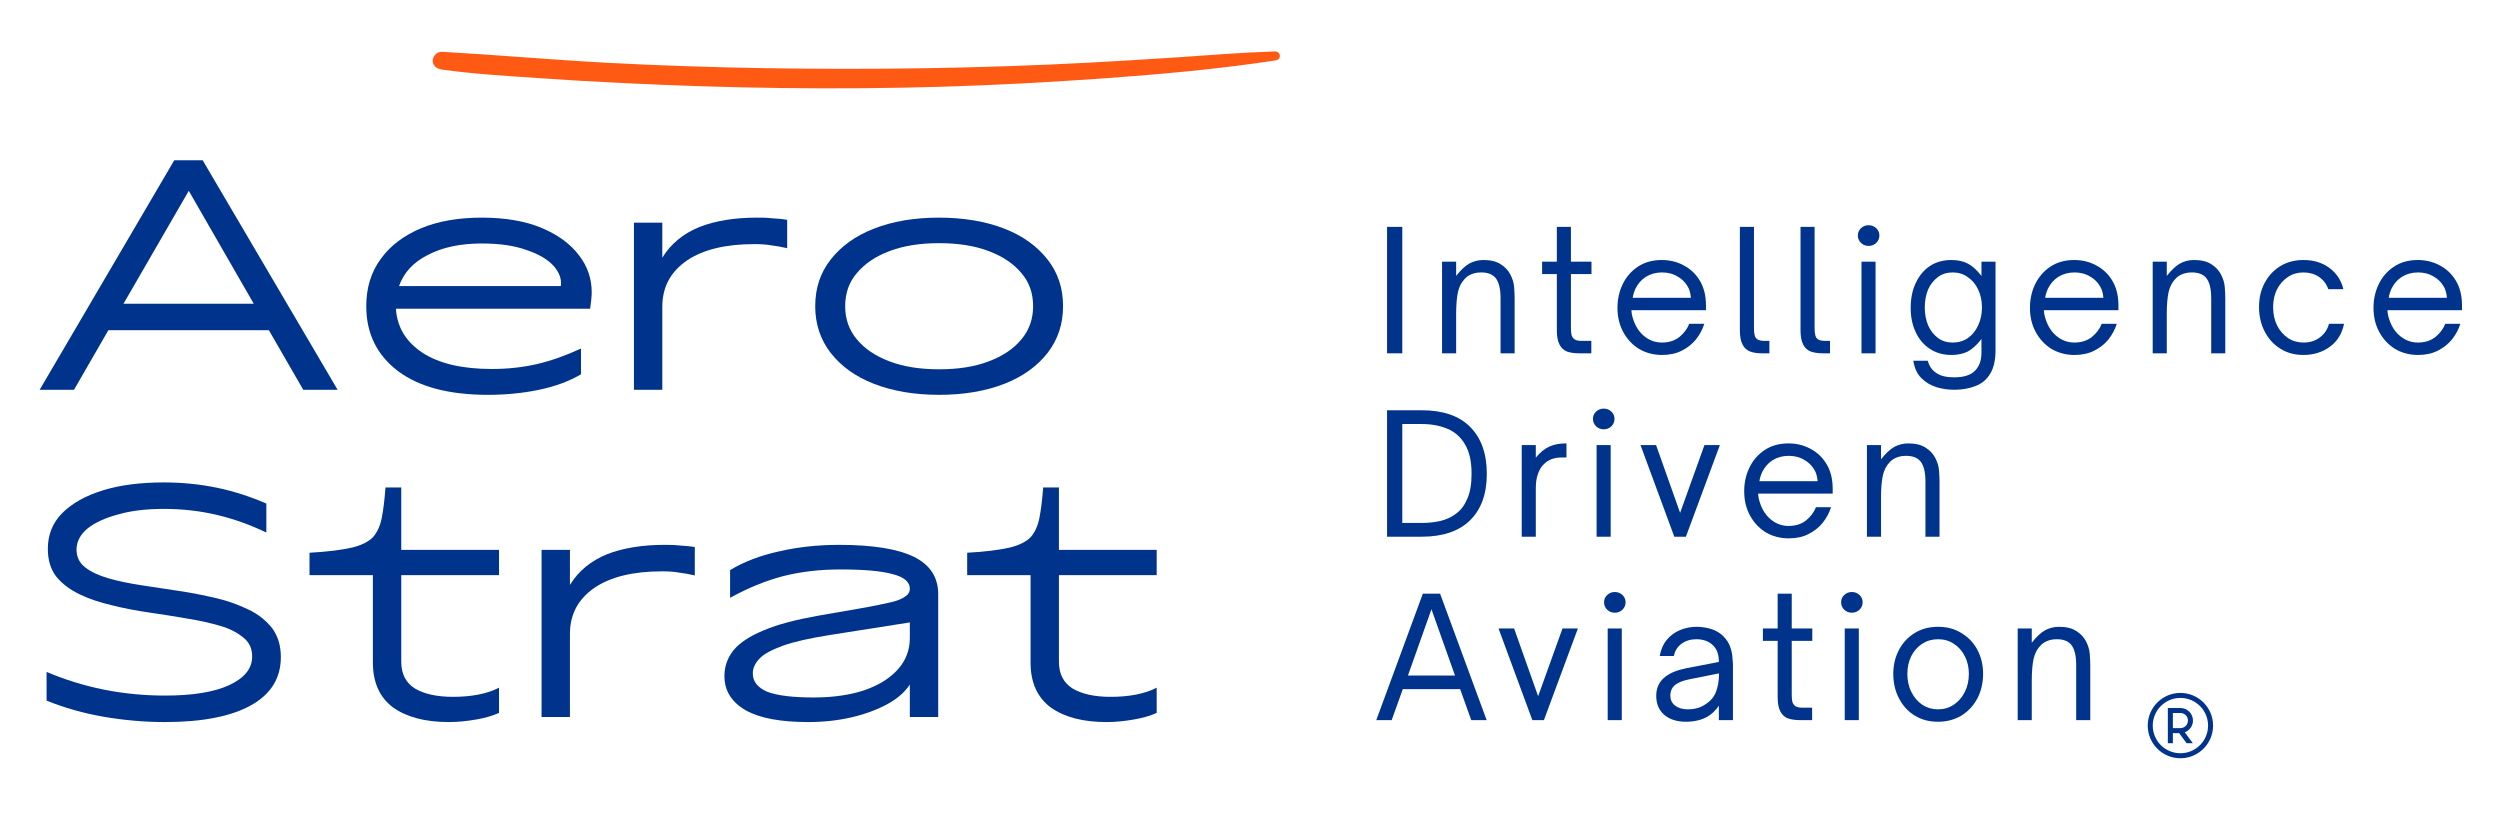
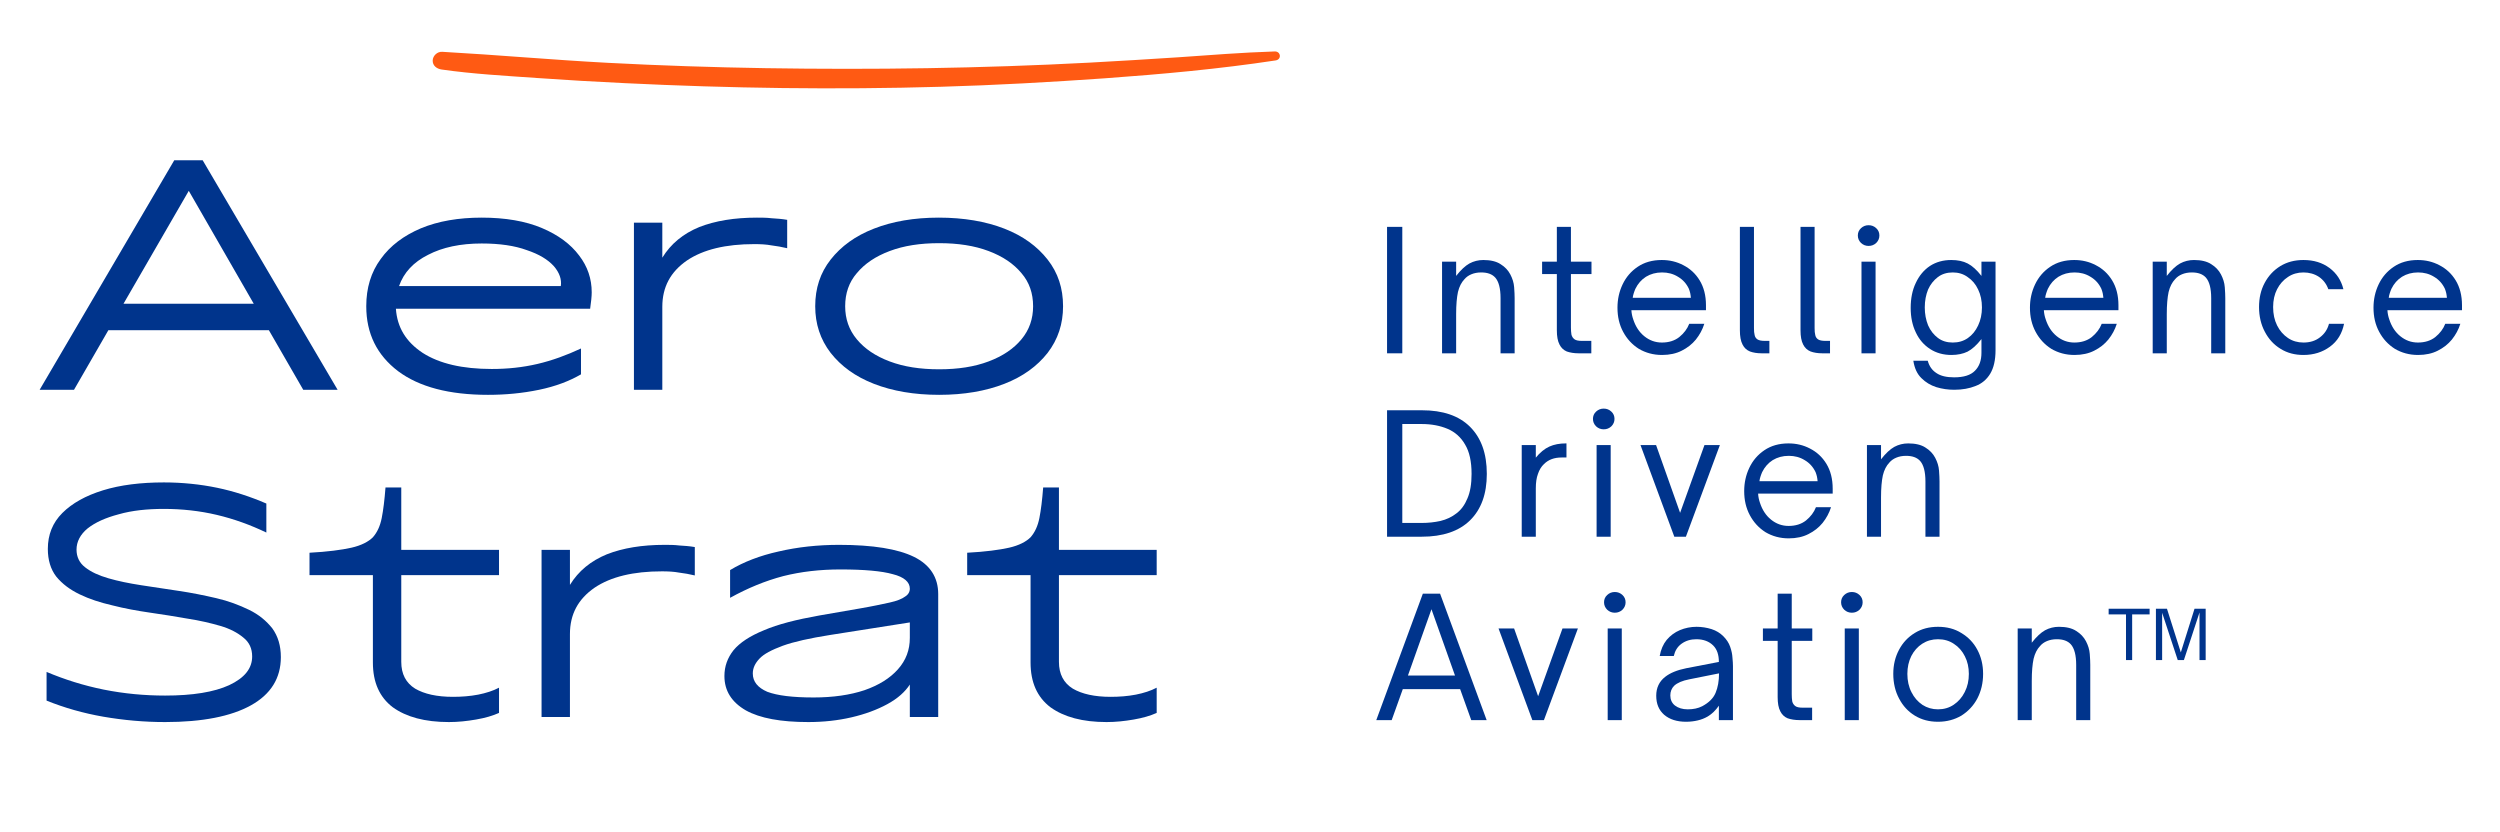
<svg xmlns="http://www.w3.org/2000/svg" xmlns:xlink="http://www.w3.org/1999/xlink" version="1.1" width="373" height="124" viewBox="0 0 373 124">
  <defs>
    <clipPath id="clip_1">
      <path transform="matrix(1,0,0,-1,-148,607.92)" d="M148 483.92H521V607.92H148Z" clip-rule="evenodd" />
    </clipPath>
    <clipPath id="clip_2">
      <path transform="matrix(.24,0,0,.24,-148,-210)" d="M0 0H6000V3375H0Z" clip-rule="evenodd" />
    </clipPath>
    <clipPath id="clip_3">
      <path transform="matrix(.24,0,0,.24,-148,-210)" d="M0 0H6000V3375H0Z" clip-rule="evenodd" />
    </clipPath>
    <clipPath id="clip_4">
      <path transform="matrix(.24,0,0,.24,-148,-210)" d="M0 0H6000V3375H0Z" clip-rule="evenodd" />
    </clipPath>
    <clipPath id="clip_5">
      <path transform="matrix(.24,0,0,.24,-148,554.88)" d="M0 0H6000V7H0Z" clip-rule="evenodd" />
    </clipPath>
    <clipPath id="clip_6">
      <path transform="matrix(.24,0,0,.24,1091.36,492)" d="M0 0H570V64H0Z" clip-rule="evenodd" />
    </clipPath>
    <clipPath id="clip_7">
      <path transform="matrix(.24,0,0,.24,-148,-210)" d="M5506.76 2641.411H5800.51V2907.036H5506.76Z" clip-rule="evenodd" />
    </clipPath>
    <clipPath id="clip_8">
      <path transform="matrix(.24,0,0,.24,-148,-210)" d="M5151.482 2679.117H5560.857V2910.367H5151.482Z" clip-rule="evenodd" />
    </clipPath>
    <clipPath id="clip_9">
      <path transform="matrix(.24,0,0,.24,-148,-210)" d="M885.543 904.903H1413.668V929.903H885.543Z" clip-rule="evenodd" />
    </clipPath>
    <clipPath id="clip_10">
      <path transform="matrix(.24,0,0,.24,64.4,6.959992)" d="M0 0H529V26H0Z" clip-rule="evenodd" />
    </clipPath>
    <clipPath id="clip_11">
      <path transform="matrix(.24,0,0,.24,64.4,6.959992)" d="M.543 2.27H528.668V27H.543Z" clip-rule="evenodd" />
    </clipPath>
    <clipPath id="clip_12">
      <path transform="matrix(.24,0,0,.24,-148,-210)" d="M1529.647 1591.15H2054.647V1616.15H1529.647Z" clip-rule="evenodd" />
    </clipPath>
    <clipPath id="clip_13">
      <path transform="matrix(.24,0,0,.24,218.96,171.84)" d="M0 0H526V26H0Z" clip-rule="evenodd" />
    </clipPath>
    <clipPath id="clip_14">
      <path transform="matrix(.24,0,0,.24,218.96,171.84)" d="M.647 1.371H525.647V26.371H.647Z" clip-rule="evenodd" />
    </clipPath>
    <clipPath id="clip_15">
      <path transform="matrix(.24,0,0,.24,-148,-210)" d="M0 0H6000V3375H0Z" clip-rule="evenodd" />
    </clipPath>
    <clipPath id="clip_16">
      <path transform="matrix(.24,0,0,.24,4.87999,13.44)" d="M0 0H716V439H0Z" clip-rule="evenodd" />
    </clipPath>
    <path id="font_17_1" d="M.017 0 .444 .728H.534L.962 0H.853L.744 .189H.235L.126 0H.017M.49 .631 .283 .273H.696L.49 .631Z" />
    <path id="font_17_297" d="M.421-.016C.298-.016 .203 .009 .136 .059 .069 .11 .035 .178 .035 .265 .035 .323 .05 .373 .081 .415 .111 .457 .154 .489 .208 .512 .263 .535 .328 .546 .401 .546 .476 .546 .54 .535 .592 .513 .644 .491 .683 .462 .71 .426 .737 .391 .75 .352 .75 .309 .75 .296 .748 .278 .745 .257H.129C.133 .198 .161 .152 .214 .117 .267 .083 .34 .066 .433 .066 .483 .066 .531 .071 .578 .082 .625 .093 .671 .11 .716 .131V.049C.68 .028 .636 .011 .583 0 .53-.011 .476-.016 .421-.016M.401 .464C.334 .464 .277 .452 .231 .428 .185 .405 .154 .372 .139 .329H.652C.655 .35 .648 .371 .63 .392 .611 .413 .583 .43 .544 .443 .506 .457 .458 .464 .401 .464Z" />
    <path id="font_17_420" d="M.06 0V.53H.15V.419C.177 .463 .216 .495 .267 .516 .318 .536 .379 .546 .45 .546 .465 .546 .481 .546 .497 .544 .513 .543 .529 .542 .546 .539V.449C.529 .453 .513 .456 .496 .458 .48 .461 .462 .462 .442 .462 .351 .462 .28 .445 .228 .41 .176 .374 .15 .326 .15 .263V0H.06Z" />
    <path id="font_17_381" d="M.428-.016C.349-.016 .28-.004 .221 .019 .162 .042 .117 .075 .084 .117 .051 .16 .035 .209 .035 .265 .035 .322 .051 .371 .084 .413 .117 .455 .162 .488 .221 .511 .28 .534 .348 .546 .427 .546 .506 .546 .576 .534 .635 .511 .694 .488 .739 .455 .772 .413 .805 .371 .821 .322 .821 .265 .821 .209 .805 .16 .772 .117 .739 .075 .694 .042 .635 .019 .576-.004 .507-.016 .428-.016M.428 .065C.488 .065 .54 .073 .585 .09 .63 .107 .664 .13 .689 .16 .714 .19 .726 .225 .726 .265 .726 .306 .714 .341 .689 .37 .664 .4 .63 .423 .585 .44 .54 .457 .488 .465 .428 .465 .368 .465 .316 .457 .271 .44 .226 .423 .192 .4 .167 .37 .142 .341 .13 .306 .13 .265 .13 .225 .142 .19 .167 .16 .192 .13 .226 .107 .271 .09 .316 .073 .368 .065 .428 .065Z" />
    <path id="font_17_175" d="M.415-.016C.348-.016 .283-.01 .219 .001 .156 .012 .096 .029 .039 .052V.143C.096 .119 .156 .1 .22 .087 .285 .074 .35 .068 .415 .068 .502 .068 .57 .079 .618 .101 .667 .124 .691 .154 .691 .192 .691 .217 .682 .237 .663 .252 .645 .267 .621 .28 .59 .289 .559 .298 .525 .306 .486 .312 .447 .319 .408 .325 .367 .331 .326 .337 .287 .344 .248 .354 .209 .363 .175 .374 .144 .389 .113 .404 .089 .422 .07 .445 .052 .468 .043 .498 .043 .533 .043 .578 .058 .616 .089 .647 .12 .678 .163 .702 .218 .719 .273 .736 .338 .744 .411 .744 .47 .744 .527 .738 .58 .727 .633 .716 .685 .699 .736 .677V.585C.686 .609 .634 .628 .579 .641 .524 .654 .468 .66 .411 .66 .358 .66 .31 .655 .268 .643 .226 .632 .193 .617 .169 .598 .146 .579 .134 .556 .134 .531 .134 .508 .143 .489 .161 .475 .18 .46 .204 .449 .235 .44 .266 .431 .3 .424 .339 .418 .378 .412 .417 .406 .458 .4 .499 .394 .538 .386 .577 .377 .616 .368 .65 .355 .681 .34 .712 .325 .736 .305 .755 .281 .773 .256 .782 .226 .782 .19 .782 .123 .75 .072 .687 .037 .624 .002 .533-.016 .415-.016Z" />
    <path id="font_17_441" d="M.455-.016C.379-.016 .32-0 .277 .031 .235 .063 .214 .11 .214 .173V.45H.013V.521C.07 .524 .115 .53 .146 .537 .177 .544 .2 .556 .214 .57 .228 .586 .237 .606 .242 .631 .247 .656 .251 .689 .254 .728H.304V.53H.614V.45H.304V.175C.304 .136 .319 .108 .348 .09 .377 .073 .417 .064 .468 .064 .495 .064 .522 .066 .548 .071 .573 .076 .595 .083 .614 .093V.013C.594 .004 .57-.003 .541-.008 .512-.013 .484-.016 .455-.016Z" />
    <path id="font_17_253" d="M.306-.016C.219-.016 .153-.004 .108 .021 .063 .047 .04 .083 .04 .13 .04 .161 .05 .188 .069 .212 .089 .236 .121 .257 .165 .275 .209 .294 .268 .309 .341 .322L.468 .344C.509 .351 .541 .358 .564 .363 .587 .368 .604 .375 .613 .382 .623 .388 .628 .397 .628 .407 .628 .428 .61 .444 .574 .453 .539 .463 .483 .468 .408 .468 .343 .468 .283 .461 .227 .447 .17 .432 .114 .409 .058 .378V.466C.101 .492 .153 .512 .212 .525 .272 .539 .336 .546 .404 .546 .511 .546 .59 .533 .641 .508 .692 .483 .718 .443 .718 .39V0H.628V.103C.613 .08 .59 .059 .557 .041 .524 .023 .486 .009 .443-.001 .4-.011 .354-.016 .306-.016M.323 .062C.385 .062 .439 .07 .484 .085 .53 .101 .565 .123 .59 .151 .616 .18 .628 .213 .628 .251V.3L.374 .26C.311 .25 .261 .239 .225 .226 .19 .213 .165 .2 .151 .185 .137 .17 .13 .155 .13 .138 .13 .112 .146 .093 .176 .08 .208 .068 .256 .062 .323 .062Z" />
    <clipPath id="clip_18">
      <path transform="matrix(.24,0,0,.24,7.279999,234.96)" d="M0 0H1382V111H0Z" clip-rule="evenodd" />
    </clipPath>
    <clipPath id="clip_19">
      <path transform="matrix(.24,0,0,.24,8.720001,181.68)" d="M0 0H1369V235H0Z" clip-rule="evenodd" />
    </clipPath>
    <clipPath id="clip_20">
      <path transform="matrix(.24,0,0,.24,204.8,28.56)" d="M0 0H695V357H0Z" clip-rule="evenodd" />
    </clipPath>
    <path id="font_21_39" d="M.171 0H.079V.763H.171V0Z" />
    <path id="font_21_170" d="M.156 0H.071V.553H.156V.467C.184 .503 .211 .528 .236 .542 .262 .556 .29 .563 .32 .563 .363 .563 .398 .555 .424 .538 .45 .522 .47 .501 .483 .476 .496 .451 .504 .426 .506 .399 .508 .372 .509 .35 .509 .333V0H.424V.333C.424 .392 .413 .433 .392 .457 .373 .478 .345 .488 .307 .488 .284 .488 .265 .484 .248 .477 .231 .47 .217 .46 .206 .447 .188 .428 .175 .403 .167 .37 .16 .337 .156 .293 .156 .236V0Z" />
    <path id="font_21_199" d="M.324 0H.247C.22 0 .196 .004 .176 .011 .157 .019 .142 .033 .132 .053 .121 .074 .116 .102 .116 .139V.478H.027V.553H.116V.763H.201V.553H.325V.478H.201V.156C.201 .14 .202 .126 .204 .113 .207 .101 .213 .092 .222 .085 .231 .078 .246 .075 .267 .075H.324V0Z" />
    <path id="font_21_135" d="M.317-.01C.264-.01 .218 .003 .177 .027 .136 .053 .105 .087 .082 .13 .059 .173 .048 .221 .048 .275 .048 .325 .058 .372 .079 .416 .1 .46 .13 .495 .17 .522 .21 .549 .258 .563 .315 .563 .362 .563 .405 .553 .445 .532 .486 .511 .519 .481 .544 .44 .569 .399 .582 .349 .582 .29V.26H.132C.133 .241 .137 .222 .143 .205 .157 .162 .179 .128 .21 .103 .241 .078 .276 .065 .316 .065 .358 .065 .393 .076 .421 .098 .449 .121 .469 .147 .481 .178H.572C.561 .143 .544 .112 .521 .083 .498 .055 .47 .033 .436 .016 .403-.001 .363-.01 .317-.01M.14 .335H.491C.49 .344 .489 .354 .487 .363 .485 .372 .482 .381 .479 .389 .464 .421 .442 .445 .413 .462 .384 .48 .352 .488 .317 .488 .28 .488 .248 .479 .22 .462 .193 .445 .171 .42 .156 .389 .152 .38 .149 .371 .146 .362 .143 .353 .141 .344 .14 .335Z" />
    <path id="font_21_164" d="M.247 0H.2C.173 0 .149 .004 .13 .011 .11 .019 .095 .033 .085 .053 .074 .074 .069 .102 .069 .139V.763H.154V.152C.154 .135 .155 .121 .158 .11 .16 .099 .166 .09 .175 .084 .184 .078 .199 .075 .22 .075H.247V0Z" />
    <path id="font_21_150" d="M.114 .648C.096 .648 .081 .654 .068 .666 .055 .679 .049 .694 .049 .711 .049 .728 .055 .743 .068 .755 .081 .767 .096 .773 .114 .773 .132 .773 .147 .767 .16 .755 .173 .743 .179 .728 .179 .711 .179 .694 .173 .679 .16 .666 .147 .654 .132 .648 .114 .648M.156 0H.071V.553H.156V0Z" />
    <path id="font_21_145" d="M.315-.22C.278-.22 .242-.215 .206-.204 .172-.193 .142-.175 .117-.15 .091-.125 .075-.09 .068-.045H.155C.164-.078 .181-.102 .207-.119 .233-.137 .269-.145 .314-.145 .372-.145 .414-.132 .44-.105 .466-.079 .479-.043 .479 .003V.086C.45 .049 .422 .024 .395 .01 .368-.003 .335-.01 .298-.01 .249-.01 .206 .002 .169 .026 .132 .05 .103 .083 .083 .126 .062 .169 .052 .219 .052 .274 .052 .331 .062 .382 .083 .425 .103 .468 .131 .502 .168 .527 .205 .551 .248 .563 .297 .563 .336 .563 .369 .556 .396 .542 .423 .528 .451 .503 .479 .467V.553H.564V.019C.564-.041 .553-.088 .532-.123 .511-.158 .481-.183 .444-.197 .407-.212 .364-.22 .315-.22M.306 .065C.341 .065 .371 .074 .397 .092 .424 .111 .444 .136 .459 .168 .474 .2 .482 .236 .482 .277 .482 .318 .474 .354 .459 .385 .444 .417 .423 .442 .396 .46 .37 .479 .34 .488 .306 .488 .271 .488 .241 .479 .216 .46 .191 .441 .171 .416 .157 .385 .144 .353 .137 .317 .137 .277 .137 .237 .144 .201 .157 .169 .171 .137 .191 .112 .216 .093 .241 .074 .271 .065 .306 .065Z" />
    <path id="font_21_127" d="M.316-.01C.264-.01 .218 .002 .178 .027 .137 .052 .106 .086 .083 .13 .06 .173 .048 .223 .048 .279 .048 .334 .059 .382 .082 .425 .105 .468 .136 .501 .176 .526 .217 .551 .263 .563 .316 .563 .378 .563 .43 .547 .473 .515 .516 .483 .544 .44 .557 .387H.466C.455 .418 .436 .443 .41 .461 .383 .479 .351 .488 .316 .488 .281 .488 .25 .479 .223 .461 .195 .443 .173 .418 .157 .387 .141 .356 .133 .32 .133 .279 .133 .237 .141 .2 .157 .168 .173 .136 .195 .111 .223 .092 .25 .074 .281 .065 .316 .065 .355 .065 .388 .075 .415 .096 .443 .117 .461 .144 .47 .178H.561C.549 .119 .521 .073 .476 .04 .431 .007 .378-.01 .316-.01Z" />
    <path id="font_21_20" d="M.288 0H.079V.763H.289C.416 .763 .513 .73 .58 .663 .647 .596 .681 .502 .681 .379 .681 .258 .647 .165 .58 .099 .513 .033 .415 0 .288 0M.171 .68V.083H.287C.327 .083 .365 .087 .401 .095 .438 .104 .47 .119 .498 .141 .526 .162 .548 .192 .564 .231 .581 .27 .589 .319 .589 .379 .589 .454 .576 .513 .55 .556 .525 .6 .489 .632 .444 .651 .399 .67 .347 .68 .288 .68H.171Z" />
    <path id="font_21_189" d="M.156 0H.071V.553H.156V.477C.181 .508 .209 .531 .238 .544 .267 .557 .3 .563 .337 .563H.341V.478H.312C.267 .478 .232 .465 .205 .438 .189 .423 .177 .403 .169 .379 .16 .355 .156 .326 .156 .291V0Z" />
    <path id="font_21_212" d="M.294 0H.224L.02 .553H.114L.259 .144 .406 .553H.499L.294 0Z" />
    <path id="font_21_1" d="" />
    <path id="font_21_2" d="M.107 0H.014L.295 .763H.399L.68 0H.587L.52 .187H.174L.107 0M.347 .669 .205 .269H.489L.347 .669Z" />
    <path id="font_21_114" d="M.228-.01C.173-.01 .129 .004 .096 .032 .064 .06 .048 .098 .048 .147 .048 .195 .066 .233 .102 .261 .131 .284 .174 .302 .229 .313L.426 .351C.426 .394 .415 .427 .392 .45 .367 .475 .333 .488 .29 .488 .256 .488 .226 .479 .201 .461 .176 .443 .161 .418 .154 .387H.069C.076 .426 .09 .458 .111 .484 .133 .51 .16 .53 .191 .543 .222 .556 .256 .563 .291 .563 .323 .563 .353 .558 .382 .549 .41 .54 .434 .525 .453 .506 .472 .487 .486 .466 .494 .443 .502 .42 .507 .398 .508 .376 .51 .355 .511 .339 .511 .326V0H.426V.087C.407 .059 .384 .037 .359 .022 .34 .011 .32 .003 .298-.002 .277-.007 .253-.01 .228-.01M.238 .065C.272 .065 .301 .071 .326 .084 .365 .105 .392 .131 .406 .164 .42 .197 .427 .236 .427 .282L.247 .246C.206 .238 .175 .225 .156 .207 .141 .192 .133 .172 .133 .149 .133 .124 .142 .103 .161 .088 .181 .073 .206 .065 .238 .065Z" />
    <path id="font_21_175" d="M.318-.01C.265-.01 .219 .002 .178 .027 .137 .052 .106 .086 .083 .13 .06 .173 .048 .223 .048 .279 .048 .334 .06 .382 .083 .425 .106 .468 .137 .501 .178 .526 .219 .551 .265 .563 .318 .563 .371 .563 .418 .551 .458 .526 .5 .501 .532 .468 .555 .425 .578 .382 .59 .334 .59 .279 .59 .224 .578 .174 .555 .13 .532 .087 .5 .053 .459 .027 .418 .003 .371-.01 .318-.01M.318 .065C.353 .065 .385 .074 .413 .093 .441 .112 .463 .137 .479 .169 .496 .202 .504 .238 .504 .279 .504 .318 .496 .354 .48 .385 .464 .417 .442 .442 .414 .46 .386 .479 .354 .488 .318 .488 .283 .488 .251 .479 .223 .461 .195 .443 .173 .418 .157 .387 .141 .355 .133 .319 .133 .279 .133 .238 .141 .201 .158 .168 .174 .136 .196 .111 .224 .092 .252 .074 .283 .065 .318 .065Z" />
-     <clipPath id="clip_22">
-       <path transform="matrix(.24,0,0,.24,-148,-210)" d="M1948.717 1302.637H1998.717V1352.637H1948.717Z" clip-rule="evenodd" />
-     </clipPath>
    <clipPath id="clip_23">
      <path transform="matrix(.24,0,0,.24,-148,-210)" d="M2037.86 1916.755H2087.859V1966.755H2037.86Z" clip-rule="evenodd" />
    </clipPath>
    <clipPath id="clip_24">
      <path transform="matrix(.24,0,0,.24,-148,-210)" d="M0 0H6000V3375H0Z" clip-rule="evenodd" />
    </clipPath>
  </defs>
  <g>
    <g clip-path="url(#clip_1)">
      <g clip-path="url(#clip_2)" />
      <g clip-path="url(#clip_3)" />
      <g clip-path="url(#clip_4)">
        <g opacity=".2">
          <g clip-path="url(#clip_5)" />
        </g>
        <g>
          <g clip-path="url(#clip_6)" />
        </g>
      </g>
      <g clip-path="url(#clip_7)" />
      <g clip-path="url(#clip_8)" />
      <g clip-path="url(#clip_9)">
        <g>
          <g clip-path="url(#clip_10)">
            <g clip-path="url(#clip_11)">
              <path transform="matrix(.2713551,0,0,-.2569043,59.91718,74.62807)" d="M480.6 255.4C449.4 250.4 418 247.4 386.5 245 356.6 242.8 326.6 241 296.6 240.1 238.6 238.3 180.6 239.2 122.7 242.2 106.6 243 90.4 244 74.3 245.2 56.9 246.5 39.3 247.5 22.1 250.1 19.3 250.5 17 252.4 17.1 255.4 17.2 258.1 19.6 260.6 22.4 260.4 52.8 258.6 83.1 255.7 113.5 254 142.3 252.4 171.1 251.4 200 250.9 259.3 249.9 318.8 250.8 378 254.1 394.3 255 410.5 256.1 426.8 257.2 444.5 258.5 462.2 260 479.9 260.6 483.4 260.9 484.1 256 480.6 255.4Z" fill="#ff5a13" />
            </g>
          </g>
        </g>
      </g>
      <g clip-path="url(#clip_12)">
        <g>
          <g clip-path="url(#clip_13)">
            <g clip-path="url(#clip_14)" />
          </g>
        </g>
      </g>
      <g clip-path="url(#clip_15)">
        <g>
          <g clip-path="url(#clip_16)">
            <use data-text="A" xlink:href="#font_17_1" transform="matrix(47.04597,0,0,-47.04597,5.11375,58.15715)" fill="#00348c" />
            <use data-text="e" xlink:href="#font_17_297" transform="matrix(47.04597,0,0,-47.04597,52.99959,58.15715)" fill="#00348c" />
            <use data-text="r" xlink:href="#font_17_420" transform="matrix(47.04597,0,0,-47.04597,91.75993,58.15715)" fill="#00348c" />
            <use data-text="o" xlink:href="#font_17_381" transform="matrix(47.04597,0,0,-47.04597,119.9836,58.15715)" fill="#00348c" />
            <use data-text="S" xlink:href="#font_17_175" transform="matrix(47.04597,0,0,-47.04597,5.11375,106.979)" fill="#00348c" />
            <use data-text="t" xlink:href="#font_17_441" transform="matrix(47.04597,0,0,-47.04597,45.56748,106.979)" fill="#00348c" />
            <use data-text="r" xlink:href="#font_17_420" transform="matrix(47.04597,0,0,-47.04597,77.97759,106.979)" fill="#00348c" />
            <use data-text="a" xlink:href="#font_17_253" transform="matrix(47.04597,0,0,-47.04597,106.2013,106.979)" fill="#00348c" />
            <use data-text="t" xlink:href="#font_17_441" transform="matrix(47.04597,0,0,-47.04597,143.6916,106.979)" fill="#00348c" />
          </g>
        </g>
        <g>
          <g clip-path="url(#clip_18)" />
        </g>
        <g>
          <g clip-path="url(#clip_19)" />
        </g>
        <g>
          <g clip-path="url(#clip_20)">
            <use data-text="I" xlink:href="#font_21_39" transform="matrix(24.72503,0,0,-24.72503,204.995,52.71381)" fill="#00348c" />
            <use data-text="n" xlink:href="#font_21_170" transform="matrix(24.72503,0,0,-24.72503,213.3989,52.71381)" fill="#00348c" />
            <use data-text="t" xlink:href="#font_21_199" transform="matrix(24.72503,0,0,-24.72503,229.4138,52.71381)" fill="#00348c" />
            <use data-text="e" xlink:href="#font_21_135" transform="matrix(24.72503,0,0,-24.72503,240.1403,52.71381)" fill="#00348c" />
            <use data-text="l" xlink:href="#font_21_164" transform="matrix(24.72503,0,0,-24.72503,257.8853,52.71381)" fill="#00348c" />
            <use data-text="l" xlink:href="#font_21_164" transform="matrix(24.72503,0,0,-24.72503,266.9316,52.71381)" fill="#00348c" />
            <use data-text="i" xlink:href="#font_21_150" transform="matrix(24.72503,0,0,-24.72503,275.9779,52.71381)" fill="#00348c" />
            <use data-text="g" xlink:href="#font_21_145" transform="matrix(24.72503,0,0,-24.72503,283.7887,52.71381)" fill="#00348c" />
            <use data-text="e" xlink:href="#font_21_135" transform="matrix(24.72503,0,0,-24.72503,301.6819,52.71381)" fill="#00348c" />
            <use data-text="n" xlink:href="#font_21_170" transform="matrix(24.72503,0,0,-24.72503,319.4269,52.71381)" fill="#00348c" />
            <use data-text="c" xlink:href="#font_21_127" transform="matrix(24.72503,0,0,-24.72503,335.8621,52.71381)" fill="#00348c" />
            <use data-text="e" xlink:href="#font_21_135" transform="matrix(24.72503,0,0,-24.72503,352.9399,52.71381)" fill="#00348c" />
            <use data-text="D" xlink:href="#font_21_20" transform="matrix(24.72503,0,0,-24.72503,204.995,80.07661)" fill="#00348c" />
            <use data-text="r" xlink:href="#font_21_189" transform="matrix(24.72503,0,0,-24.72503,225.2854,80.07661)" fill="#00348c" />
            <use data-text="i" xlink:href="#font_21_150" transform="matrix(24.72503,0,0,-24.72503,236.457,80.07661)" fill="#00348c" />
            <use data-text="v" xlink:href="#font_21_212" transform="matrix(24.72503,0,0,-24.72503,244.2677,80.07661)" fill="#00348c" />
            <use data-text="e" xlink:href="#font_21_135" transform="matrix(24.72503,0,0,-24.72503,259.0471,80.07661)" fill="#00348c" />
            <use data-text="n" xlink:href="#font_21_170" transform="matrix(24.72503,0,0,-24.72503,276.7921,80.07661)" fill="#00348c" />
            <use data-text=" " xlink:href="#font_21_1" transform="matrix(24.72503,0,0,-24.72503,293.2401,80.07661)" fill="#00348c" />
            <use data-text="A" xlink:href="#font_21_2" transform="matrix(24.72503,0,0,-24.72503,204.995,107.4394)" fill="#00348c" />
            <use data-text="v" xlink:href="#font_21_212" transform="matrix(24.72503,0,0,-24.72503,223.0854,107.4394)" fill="#00348c" />
            <use data-text="i" xlink:href="#font_21_150" transform="matrix(24.72503,0,0,-24.72503,238.112,107.4394)" fill="#00348c" />
            <use data-text="a" xlink:href="#font_21_114" transform="matrix(24.72503,0,0,-24.72503,245.9227,107.4394)" fill="#00348c" />
            <use data-text="t" xlink:href="#font_21_199" transform="matrix(24.72503,0,0,-24.72503,262.358,107.4394)" fill="#00348c" />
            <use data-text="i" xlink:href="#font_21_150" transform="matrix(24.72503,0,0,-24.72503,273.4801,107.4394)" fill="#00348c" />
            <use data-text="o" xlink:href="#font_21_175" transform="matrix(24.72503,0,0,-24.72503,281.2908,107.4394)" fill="#00348c" />
            <use data-text="n" xlink:href="#font_21_170" transform="matrix(24.72503,0,0,-24.72503,299.2829,107.4394)" fill="#00348c" />
          </g>
        </g>
      </g>
-       <g clip-path="url(#clip_22)">
-         <path transform="matrix(.16,0,0,.16,319.6921,102.6328)" d="M35.156 4.688C18.355 4.688 4.688 18.355 4.688 35.156 4.687 51.957 18.355 65.625 35.156 65.625 51.957 65.625 65.625 51.957 65.625 35.156 65.625 18.355 51.957 4.688 35.156 4.688V4.688ZM35.156 9.375C49.422 9.375 60.938 20.891 60.938 35.156 60.938 49.422 49.422 60.938 35.156 60.938 20.891 60.938 9.375 49.422 9.375 35.156 9.375 20.891 20.891 9.375 35.156 9.375V9.375ZM23.438 18.75V51.562H28.125V42.188H33.977L40.898 51.562H46.727L39.23 41.41C43.676 39.742 46.875 35.477 46.875 30.469 46.875 24.023 41.602 18.75 35.156 18.75H23.438ZM28.125 23.438H35.156C39.07 23.438 42.188 26.555 42.188 30.469 42.188 34.383 39.07 37.5 35.156 37.5H28.125V23.438Z" fill="#00348c" />
-       </g>
+       <path transform="matrix(0.076591,0,0,0.076591,314.61,90.821)" d="M45.8 100H33.8V11H0V0H79.8V11H45.8ZM104.2 100H92.1V0H113.6L140.6 85.1L167.3 0H189V100H177V7.3L146.6 100H134.6L104.2 7.9Z" fill="#00348c" />
      <g clip-path="url(#clip_23)" />
      <g clip-path="url(#clip_24)" />
      <path transform="matrix(1,0,0,-1,-148,607.92)" d="M212.53 594.415H339.094V600.743H212.53Z" fill-opacity="0" />
      <path transform="matrix(1,0,0,-1,-148,607.92)" d="M467.692 492.952H480.028V505.287H467.692Z" fill-opacity="0" />
    </g>
  </g>
</svg>
